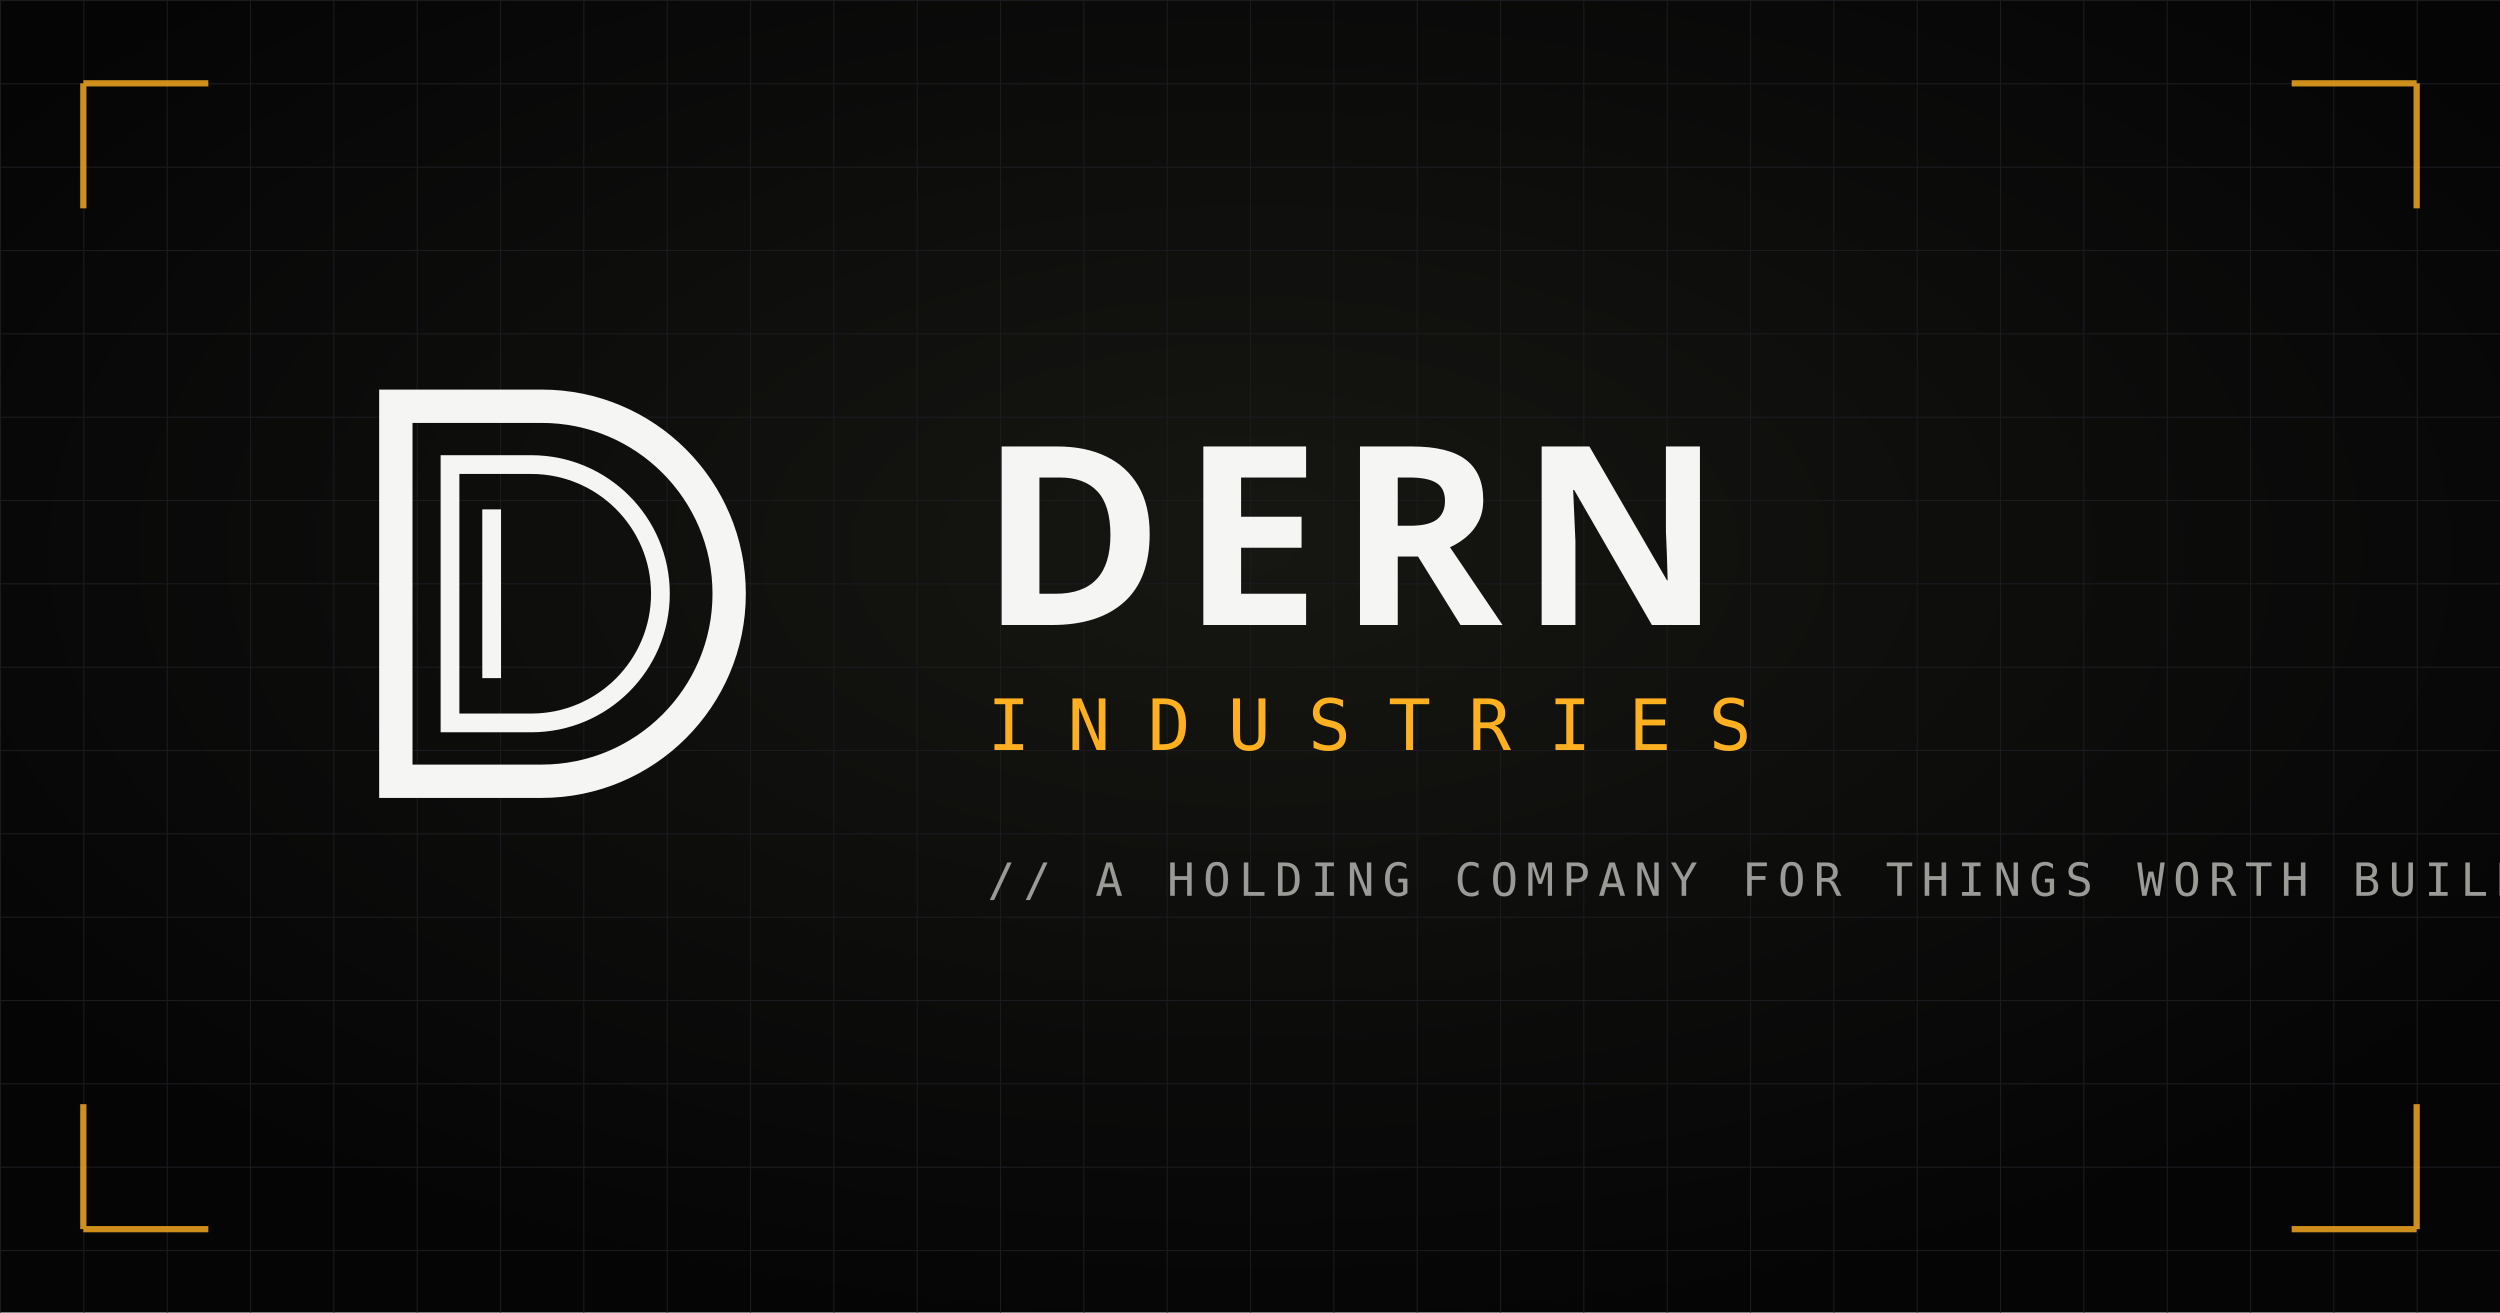
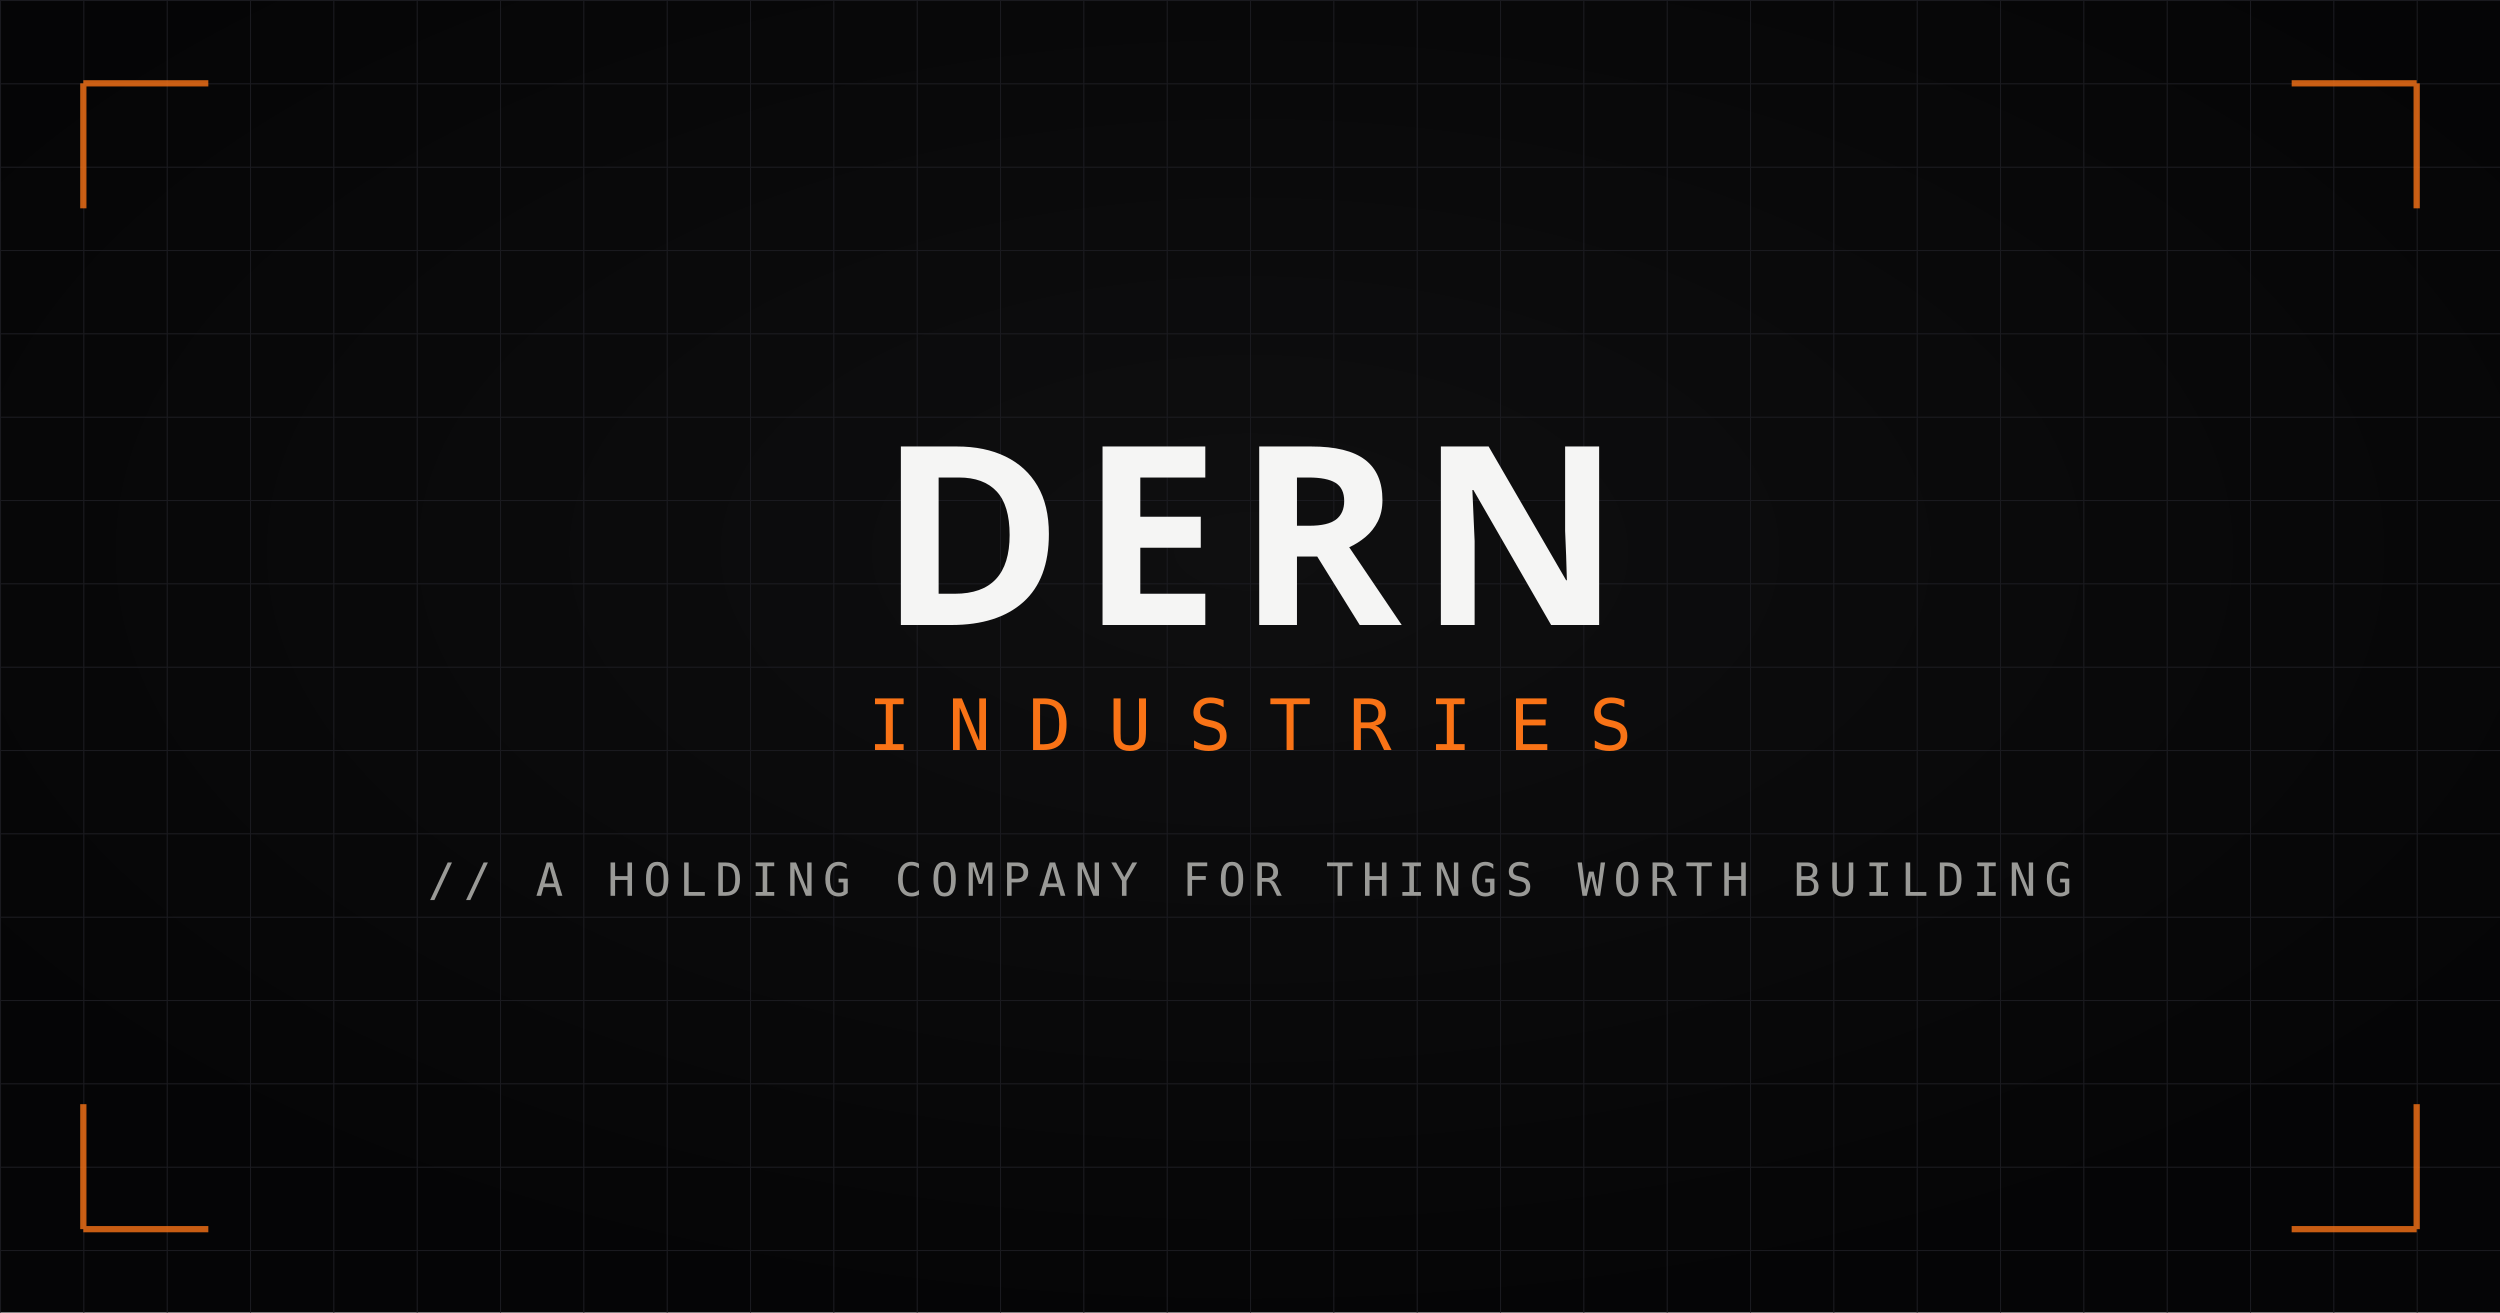
<svg xmlns="http://www.w3.org/2000/svg" width="1200" height="630" viewBox="0 0 1200 630" role="img" aria-label="Dern Industries">
  <defs>
    <radialGradient id="glow" cx="50%" cy="42%" r="60%">
-       <stop offset="0%" stop-color="#161612" />
+       <stop offset="0%" stop-color="#0f0f10" />
      <stop offset="100%" stop-color="#050506" />
    </radialGradient>
    <pattern id="grid" width="40" height="40" patternUnits="userSpaceOnUse">
      <path d="M40 0 H0 V40" fill="none" stroke="#1a1a1f" stroke-width="1" />
    </pattern>
  </defs>
  <rect width="1200" height="630" fill="url(#glow)" />
  <rect width="1200" height="630" fill="url(#grid)" />
-   <g stroke="#ffb020" stroke-width="3" fill="none" opacity="0.8">
+   <g stroke="#f97316" stroke-width="3" fill="none" opacity="0.8">
    <path d="M40 40 H100 M40 40 V100" />
    <path d="M1160 40 H1100 M1160 40 V100" />
    <path d="M40 590 H100 M40 590 V530" />
    <path d="M1160 590 H1100 M1160 590 V530" />
  </g>
-   <g transform="translate(150 175)" stroke="#f5f5f4" stroke-linecap="square" fill="none">
-     <path d="M40 20 H110 A90 90 0 0 1 110 200 H40 Z" stroke-width="16" />
-     <path d="M66 48 H105 A62 62 0 0 1 105 172 H66 Z" stroke-width="9" />
-     <path d="M86 74 V146" stroke-width="9" />
-   </g>
-   <text x="470" y="300" font-family="Orbitron, sans-serif" font-size="120" font-weight="800" fill="#f5f5f4" letter-spacing="8">DERN</text>
-   <text x="474" y="360" font-family="'Share Tech Mono', monospace" font-size="34" fill="#ffb020" letter-spacing="18">INDUSTRIES</text>
-   <text x="474" y="430" font-family="'Share Tech Mono', monospace" font-size="22" fill="#9a9a97" letter-spacing="4">// A HOLDING COMPANY FOR THINGS WORTH BUILDING</text>
+   <text x="600" y="300" text-anchor="middle" font-family="Orbitron, sans-serif" font-size="120" font-weight="800" fill="#f5f5f4" letter-spacing="8">DERN</text>
+   <text x="600" y="360" text-anchor="middle" font-family="'Share Tech Mono', monospace" font-size="34" fill="#f97316" letter-spacing="18">INDUSTRIES</text>
+   <text x="600" y="430" text-anchor="middle" font-family="'Share Tech Mono', monospace" font-size="22" fill="#9a9a97" letter-spacing="4">// A HOLDING COMPANY FOR THINGS WORTH BUILDING</text>
</svg>
